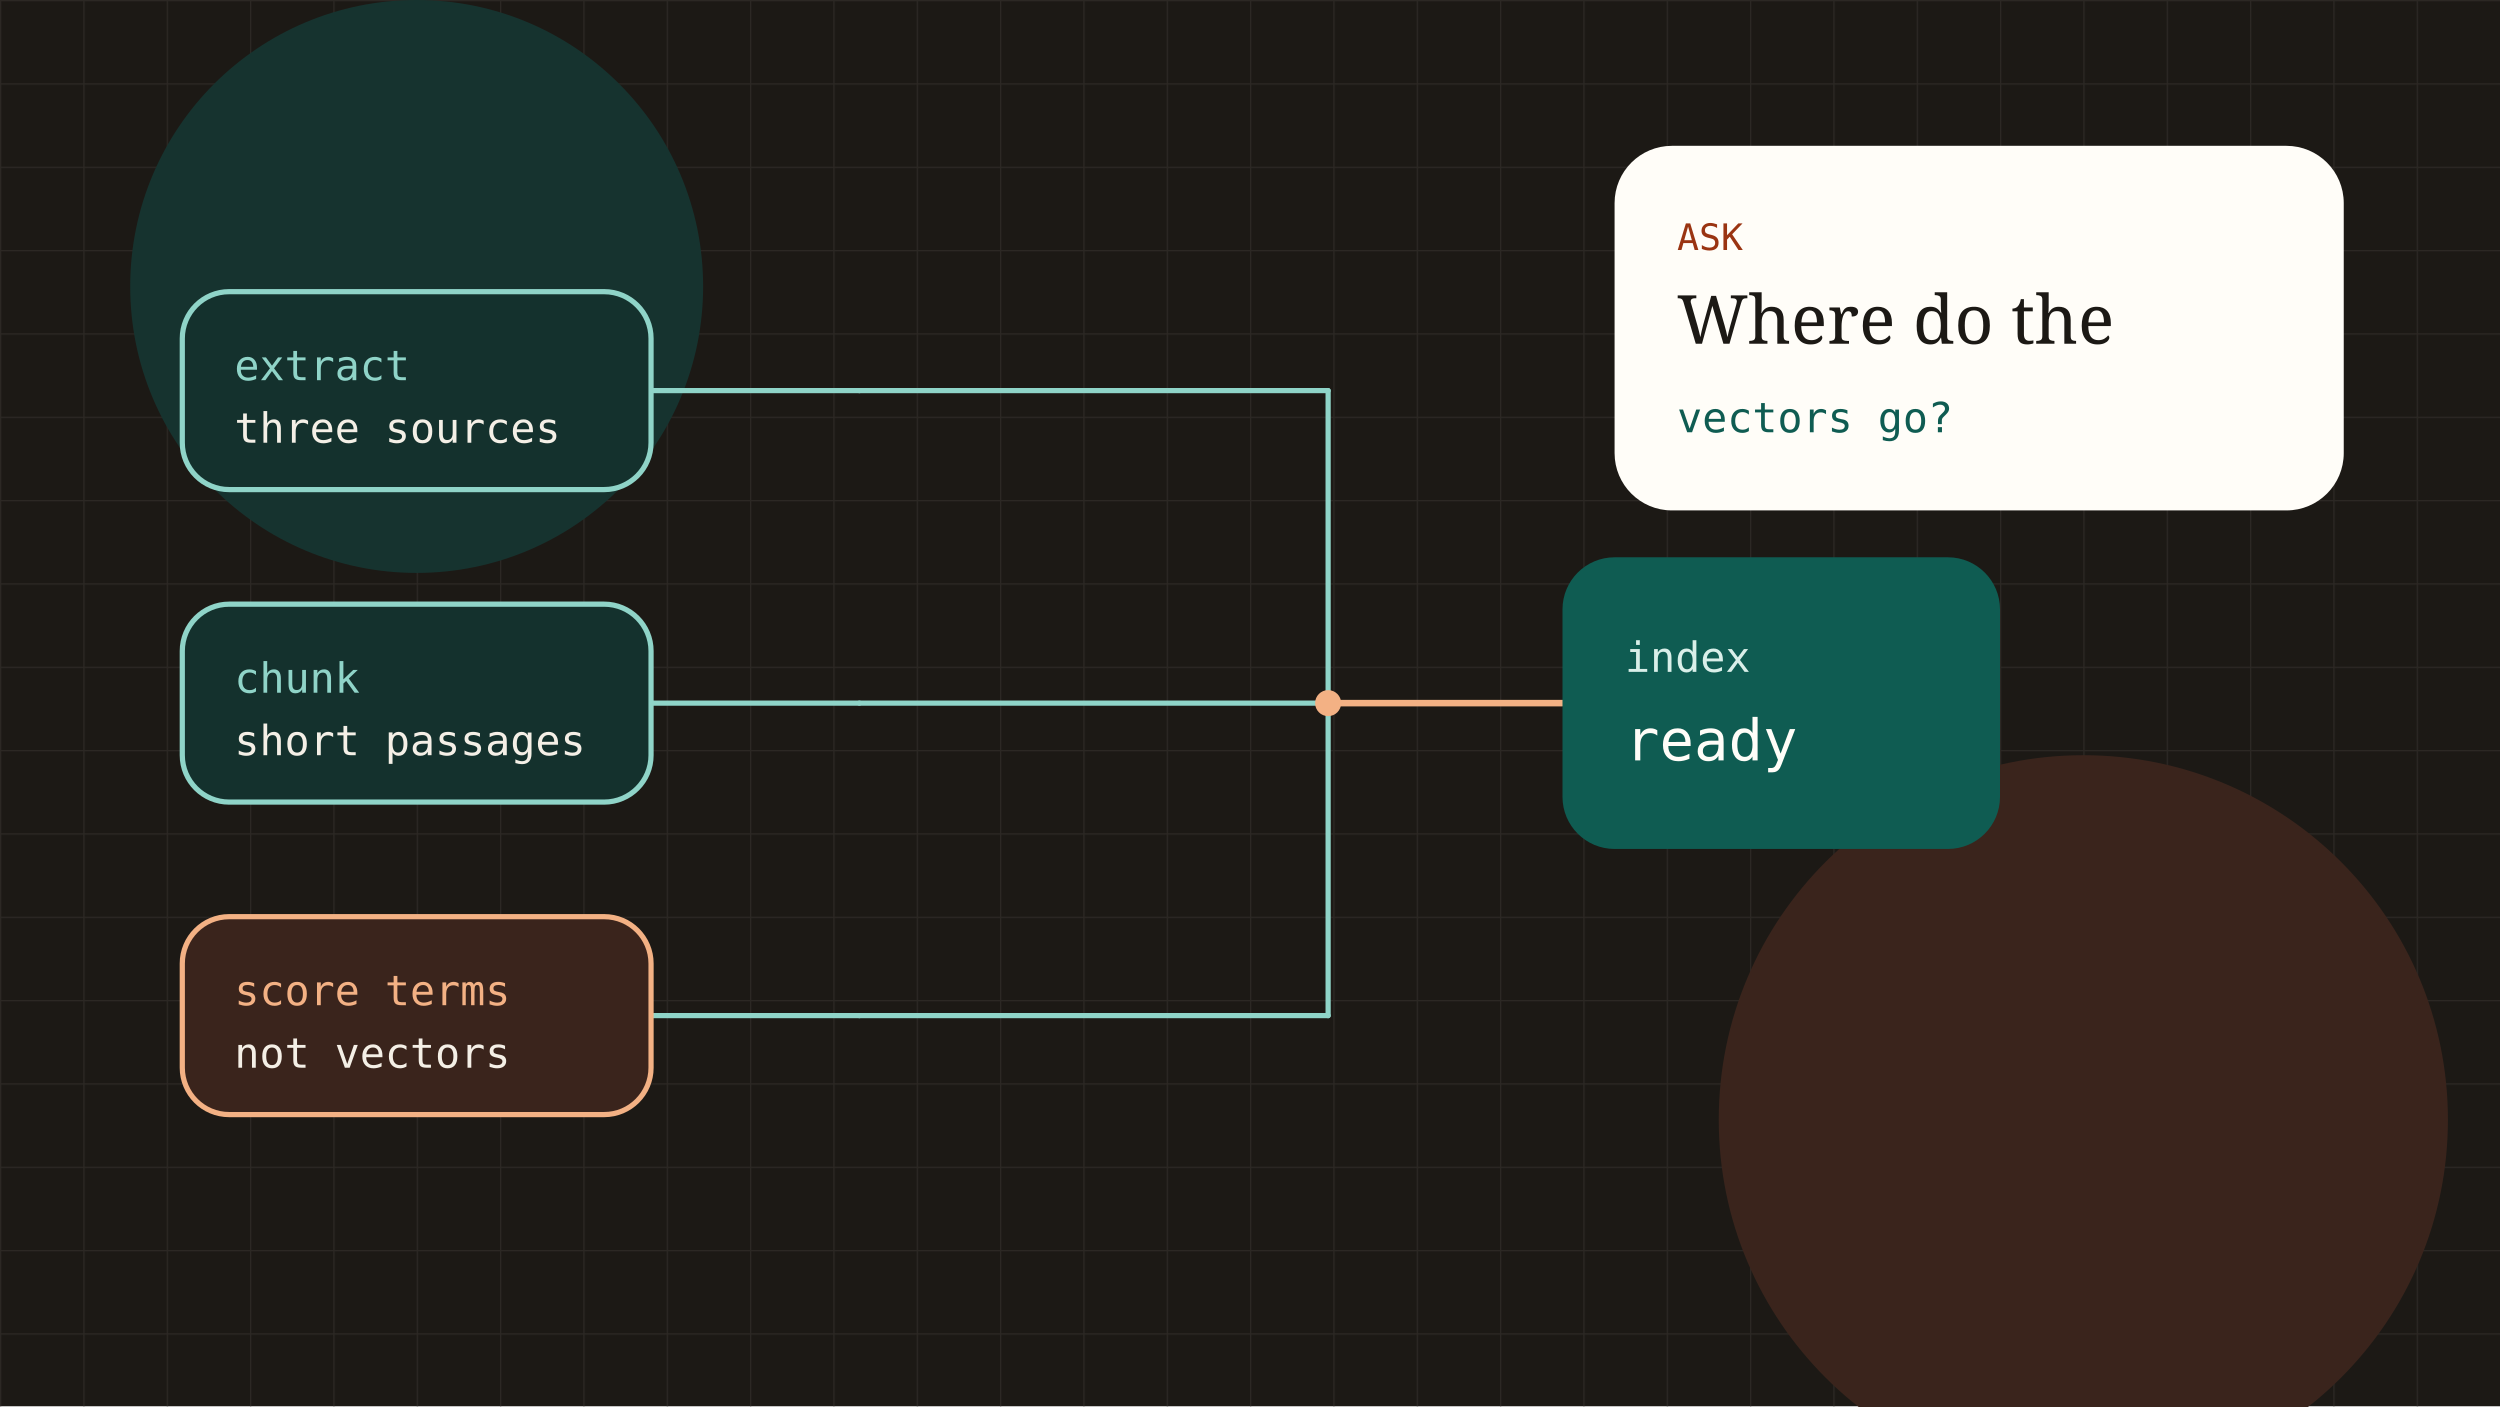
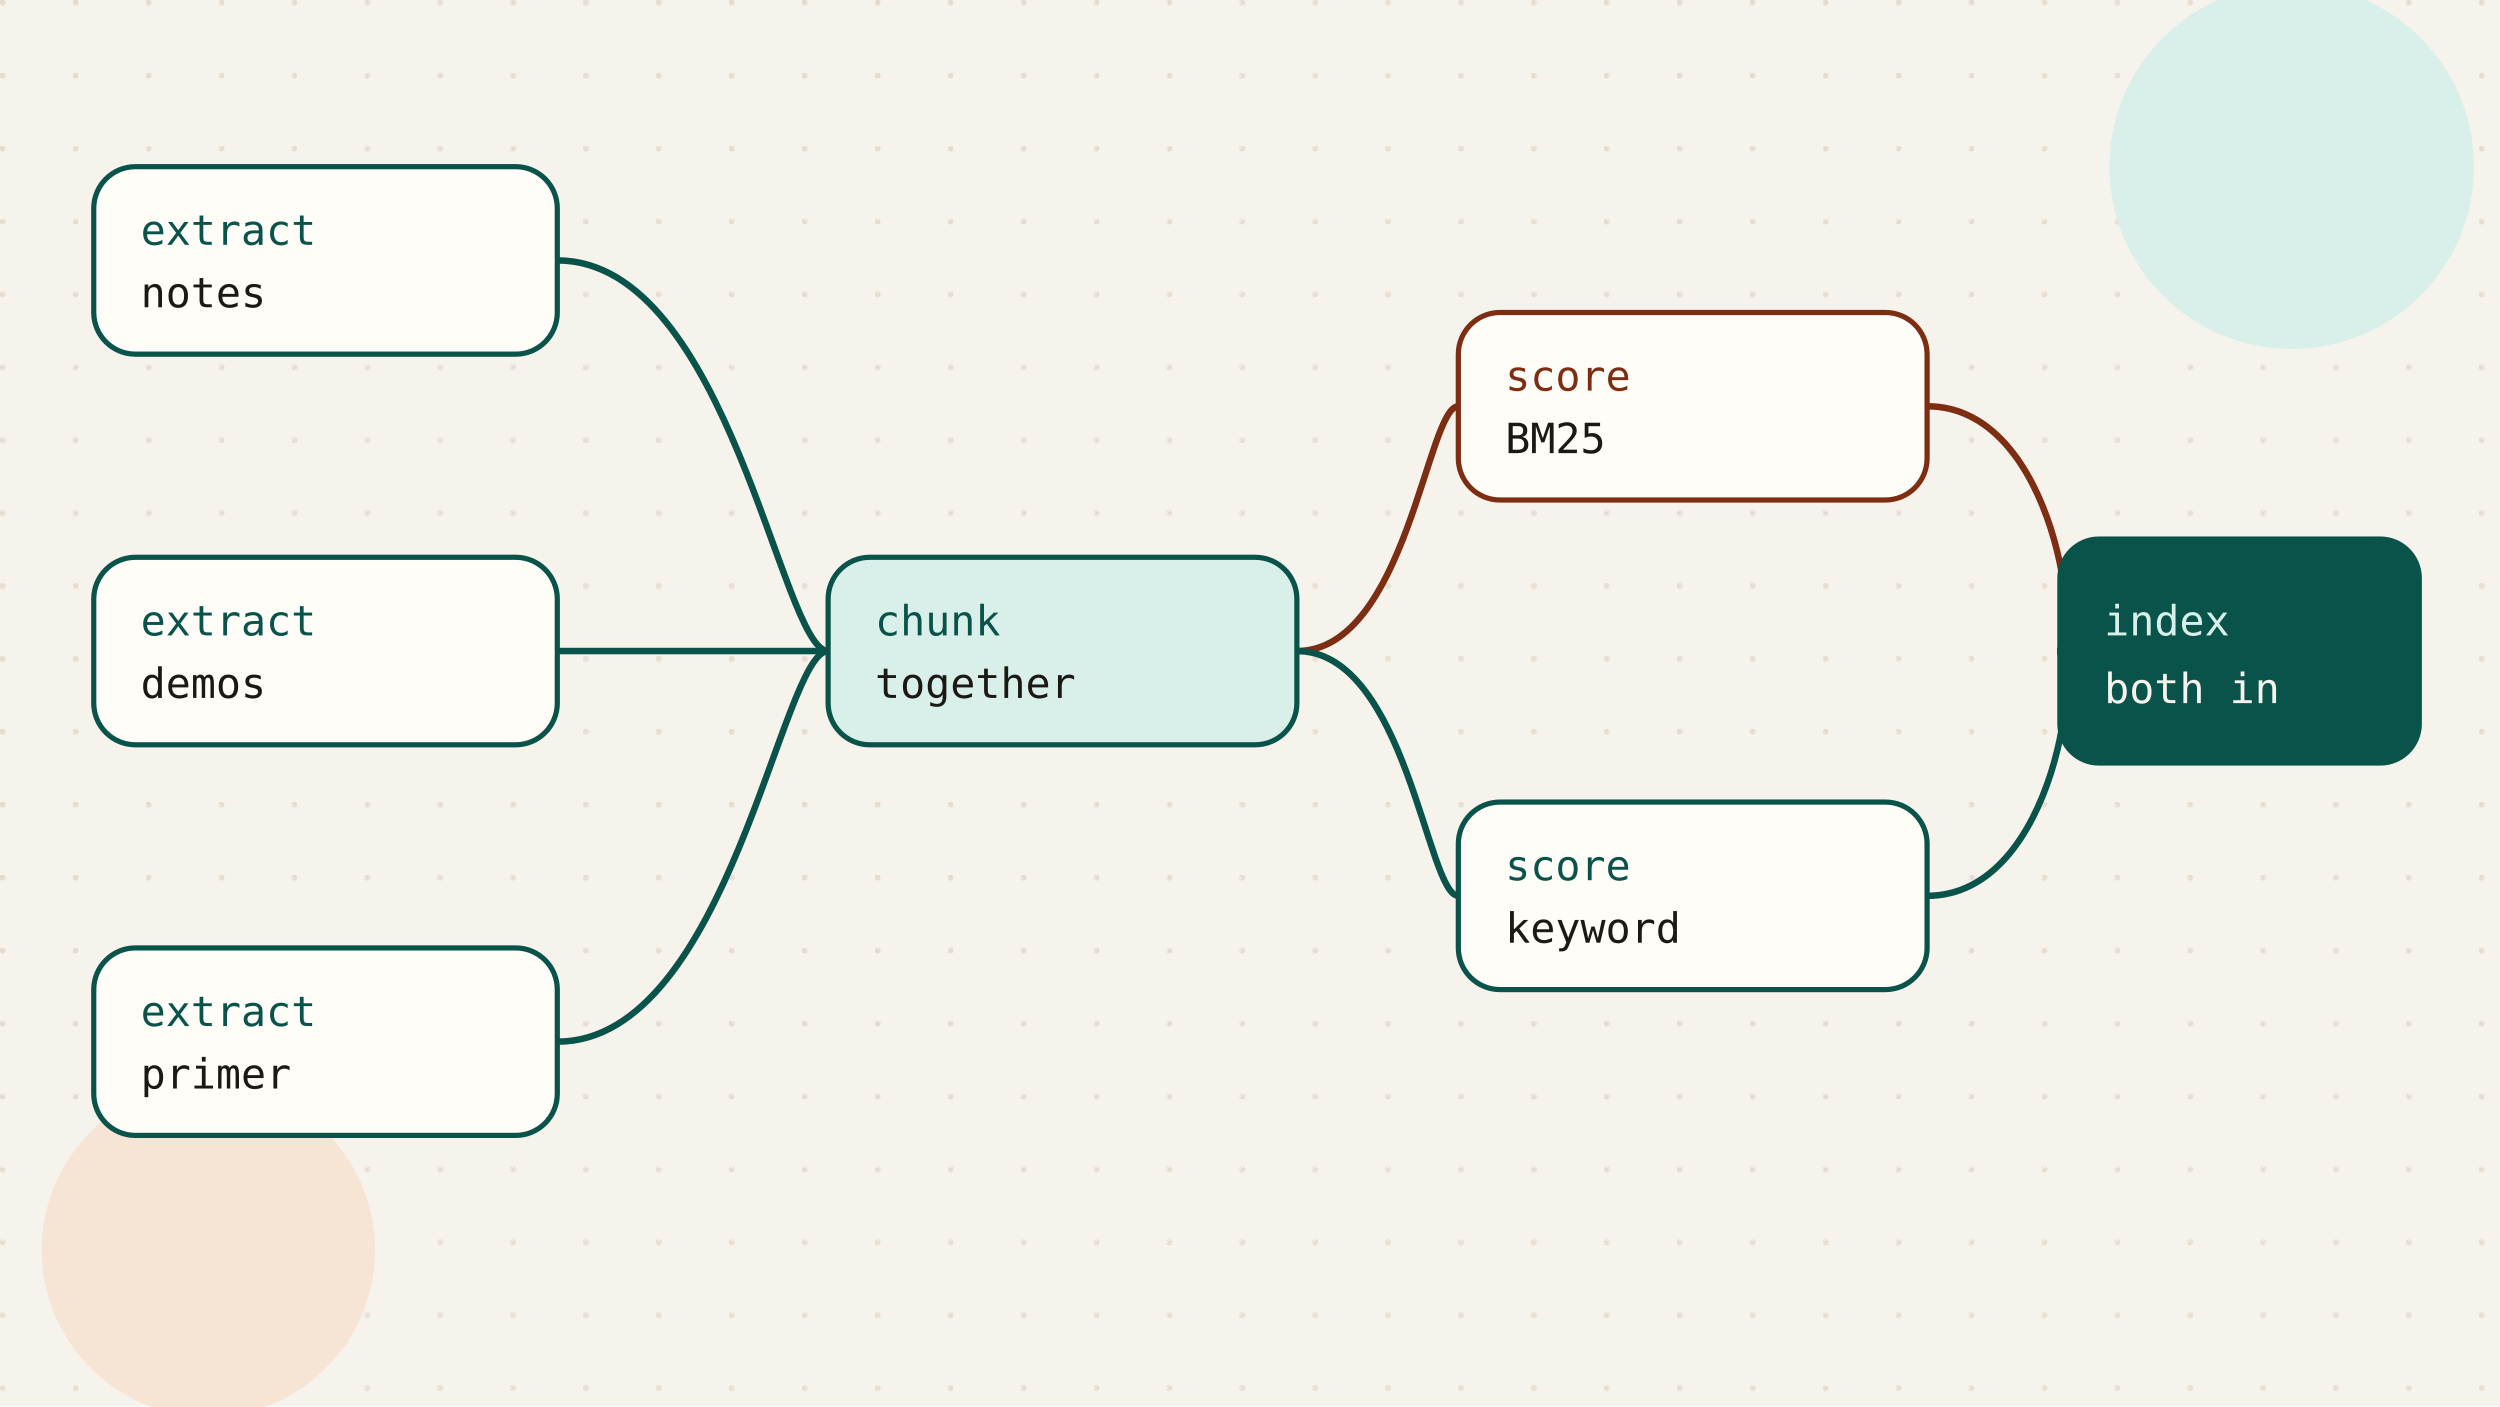
<svg xmlns="http://www.w3.org/2000/svg" viewBox="0 0 960 540" fill="none">
-   <rect width="960" height="540" fill="#1c1915" />
-   <pattern id="grid" width="32" height="32" patternUnits="userSpaceOnUse">
-     <path d="M32 0 H0 V32" stroke="#2c2824" stroke-width="1" />
+   <rect width="960" height="540" fill="#f6f3ec" />
+   <pattern id="ask-dots" width="28" height="28" patternUnits="userSpaceOnUse">
+     <circle cx="1" cy="1" r="1.15" fill="#e4dace" />
  </pattern>
-   <rect width="960" height="540" fill="url(#grid)" />
-   <circle cx="160" cy="110" r="110" fill="#16332f" />
-   <circle cx="800" cy="430" r="140" fill="#3a241c" />
-   <path d="M250 150 H330 M250 270 H330 M250 390 H330" stroke="#8fd4c8" stroke-width="2" stroke-linecap="round" />
-   <path d="M510 150 V390" stroke="#8fd4c8" stroke-width="2" stroke-linecap="round" />
-   <path d="M330 150 H510 M330 270 H510 M330 390 H510" stroke="#8fd4c8" stroke-width="2" stroke-linecap="round" />
-   <path d="M510 270 H600" stroke="#f3b184" stroke-width="2.5" stroke-linecap="round" />
-   <circle cx="510" cy="270" r="5" fill="#f3b184" />
+   <rect width="960" height="540" fill="url(#ask-dots)" />
+   <circle cx="880" cy="64" r="70" fill="#d9efe9" />
+   <circle cx="80" cy="480" r="64" fill="#f6e4d4" />
+   <path d="M214 100 C 280 100, 300 250, 318 250" stroke="#0a534a" stroke-width="2.5" fill="none" />
+   <path d="M214 250 H 318" stroke="#0a534a" stroke-width="2.5" />
+   <path d="M214 400 C 280 400, 300 250, 318 250" stroke="#0a534a" stroke-width="2.5" fill="none" />
+   <path d="M498 250 C 540 250, 548 156, 560 156" stroke="#7c2d12" stroke-width="2.5" fill="none" />
+   <path d="M498 250 C 540 250, 548 344, 560 344" stroke="#0a534a" stroke-width="2.5" fill="none" />
+   <path d="M740 156 C 790 156, 800 250, 790 250" stroke="#7c2d12" stroke-width="2.5" fill="none" />
+   <path d="M740 344 C 790 344, 800 250, 790 250" stroke="#0a534a" stroke-width="2.5" fill="none" />
  <g font-family="ui-monospace, monospace" font-size="16">
-     <rect x="70" y="112" width="180" height="76" rx="18" fill="#14312d" stroke="#8fd4c8" stroke-width="2" />
-     <text x="90" y="146" fill="#8fd4c8">extract</text>
-     <text x="90" y="170" fill="#f4efe6">three sources</text>
-     <rect x="70" y="232" width="180" height="76" rx="18" fill="#14312d" stroke="#8fd4c8" stroke-width="2" />
-     <text x="90" y="266" fill="#8fd4c8">chunk</text>
-     <text x="90" y="290" fill="#f4efe6">short passages</text>
-     <rect x="70" y="352" width="180" height="76" rx="18" fill="#3a241c" stroke="#f3b184" stroke-width="2" />
-     <text x="90" y="386" fill="#f3b184">score terms</text>
-     <text x="90" y="410" fill="#f4efe6">not vectors</text>
-     <rect x="600" y="214" width="168" height="112" rx="20" fill="#0f5c52" />
-     <text x="624" y="258" fill="#d9efe9">index</text>
-     <text x="624" y="292" fill="#fffdf8" font-size="22">ready</text>
-   </g>
-   <g>
-     <rect x="620" y="56" width="280" height="140" rx="22" fill="#fffdf8" />
-     <text x="644" y="96" fill="#9a3412" font-family="ui-monospace, monospace" font-size="14">ASK</text>
-     <text x="644" y="132" fill="#1c1915" font-family="Georgia, serif" font-size="26">Where do the</text>
-     <text x="644" y="166" fill="#0f5c52" font-family="ui-monospace, monospace" font-size="16">vectors go?</text>
+     <rect x="36" y="64" width="178" height="72" rx="16" fill="#fffdf8" stroke="#0a534a" stroke-width="2" />
+     <text x="54" y="94" fill="#0a534a">extract</text>
+     <text x="54" y="118" fill="#1c1915">notes</text>
+     <rect x="36" y="214" width="178" height="72" rx="16" fill="#fffdf8" stroke="#0a534a" stroke-width="2" />
+     <text x="54" y="244" fill="#0a534a">extract</text>
+     <text x="54" y="268" fill="#1c1915">demos</text>
+     <rect x="36" y="364" width="178" height="72" rx="16" fill="#fffdf8" stroke="#0a534a" stroke-width="2" />
+     <text x="54" y="394" fill="#0a534a">extract</text>
+     <text x="54" y="418" fill="#1c1915">primer</text>
+     <rect x="318" y="214" width="180" height="72" rx="16" fill="#d9efe9" stroke="#0a534a" stroke-width="2" />
+     <text x="336" y="244" fill="#0a534a">chunk</text>
+     <text x="336" y="268" fill="#1c1915">together</text>
+     <rect x="560" y="120" width="180" height="72" rx="16" fill="#fffdf8" stroke="#7c2d12" stroke-width="2" />
+     <text x="578" y="150" fill="#7c2d12">score</text>
+     <text x="578" y="174" fill="#1c1915">BM25</text>
+     <rect x="560" y="308" width="180" height="72" rx="16" fill="#fffdf8" stroke="#0a534a" stroke-width="2" />
+     <text x="578" y="338" fill="#0a534a">score</text>
+     <text x="578" y="362" fill="#1c1915">keyword</text>
+     <rect x="790" y="206" width="140" height="88" rx="16" fill="#0a534a" />
+     <text x="808" y="244" fill="#d9efe9">index</text>
+     <text x="808" y="270" fill="#f6f3ec">both in</text>
  </g>
</svg>
